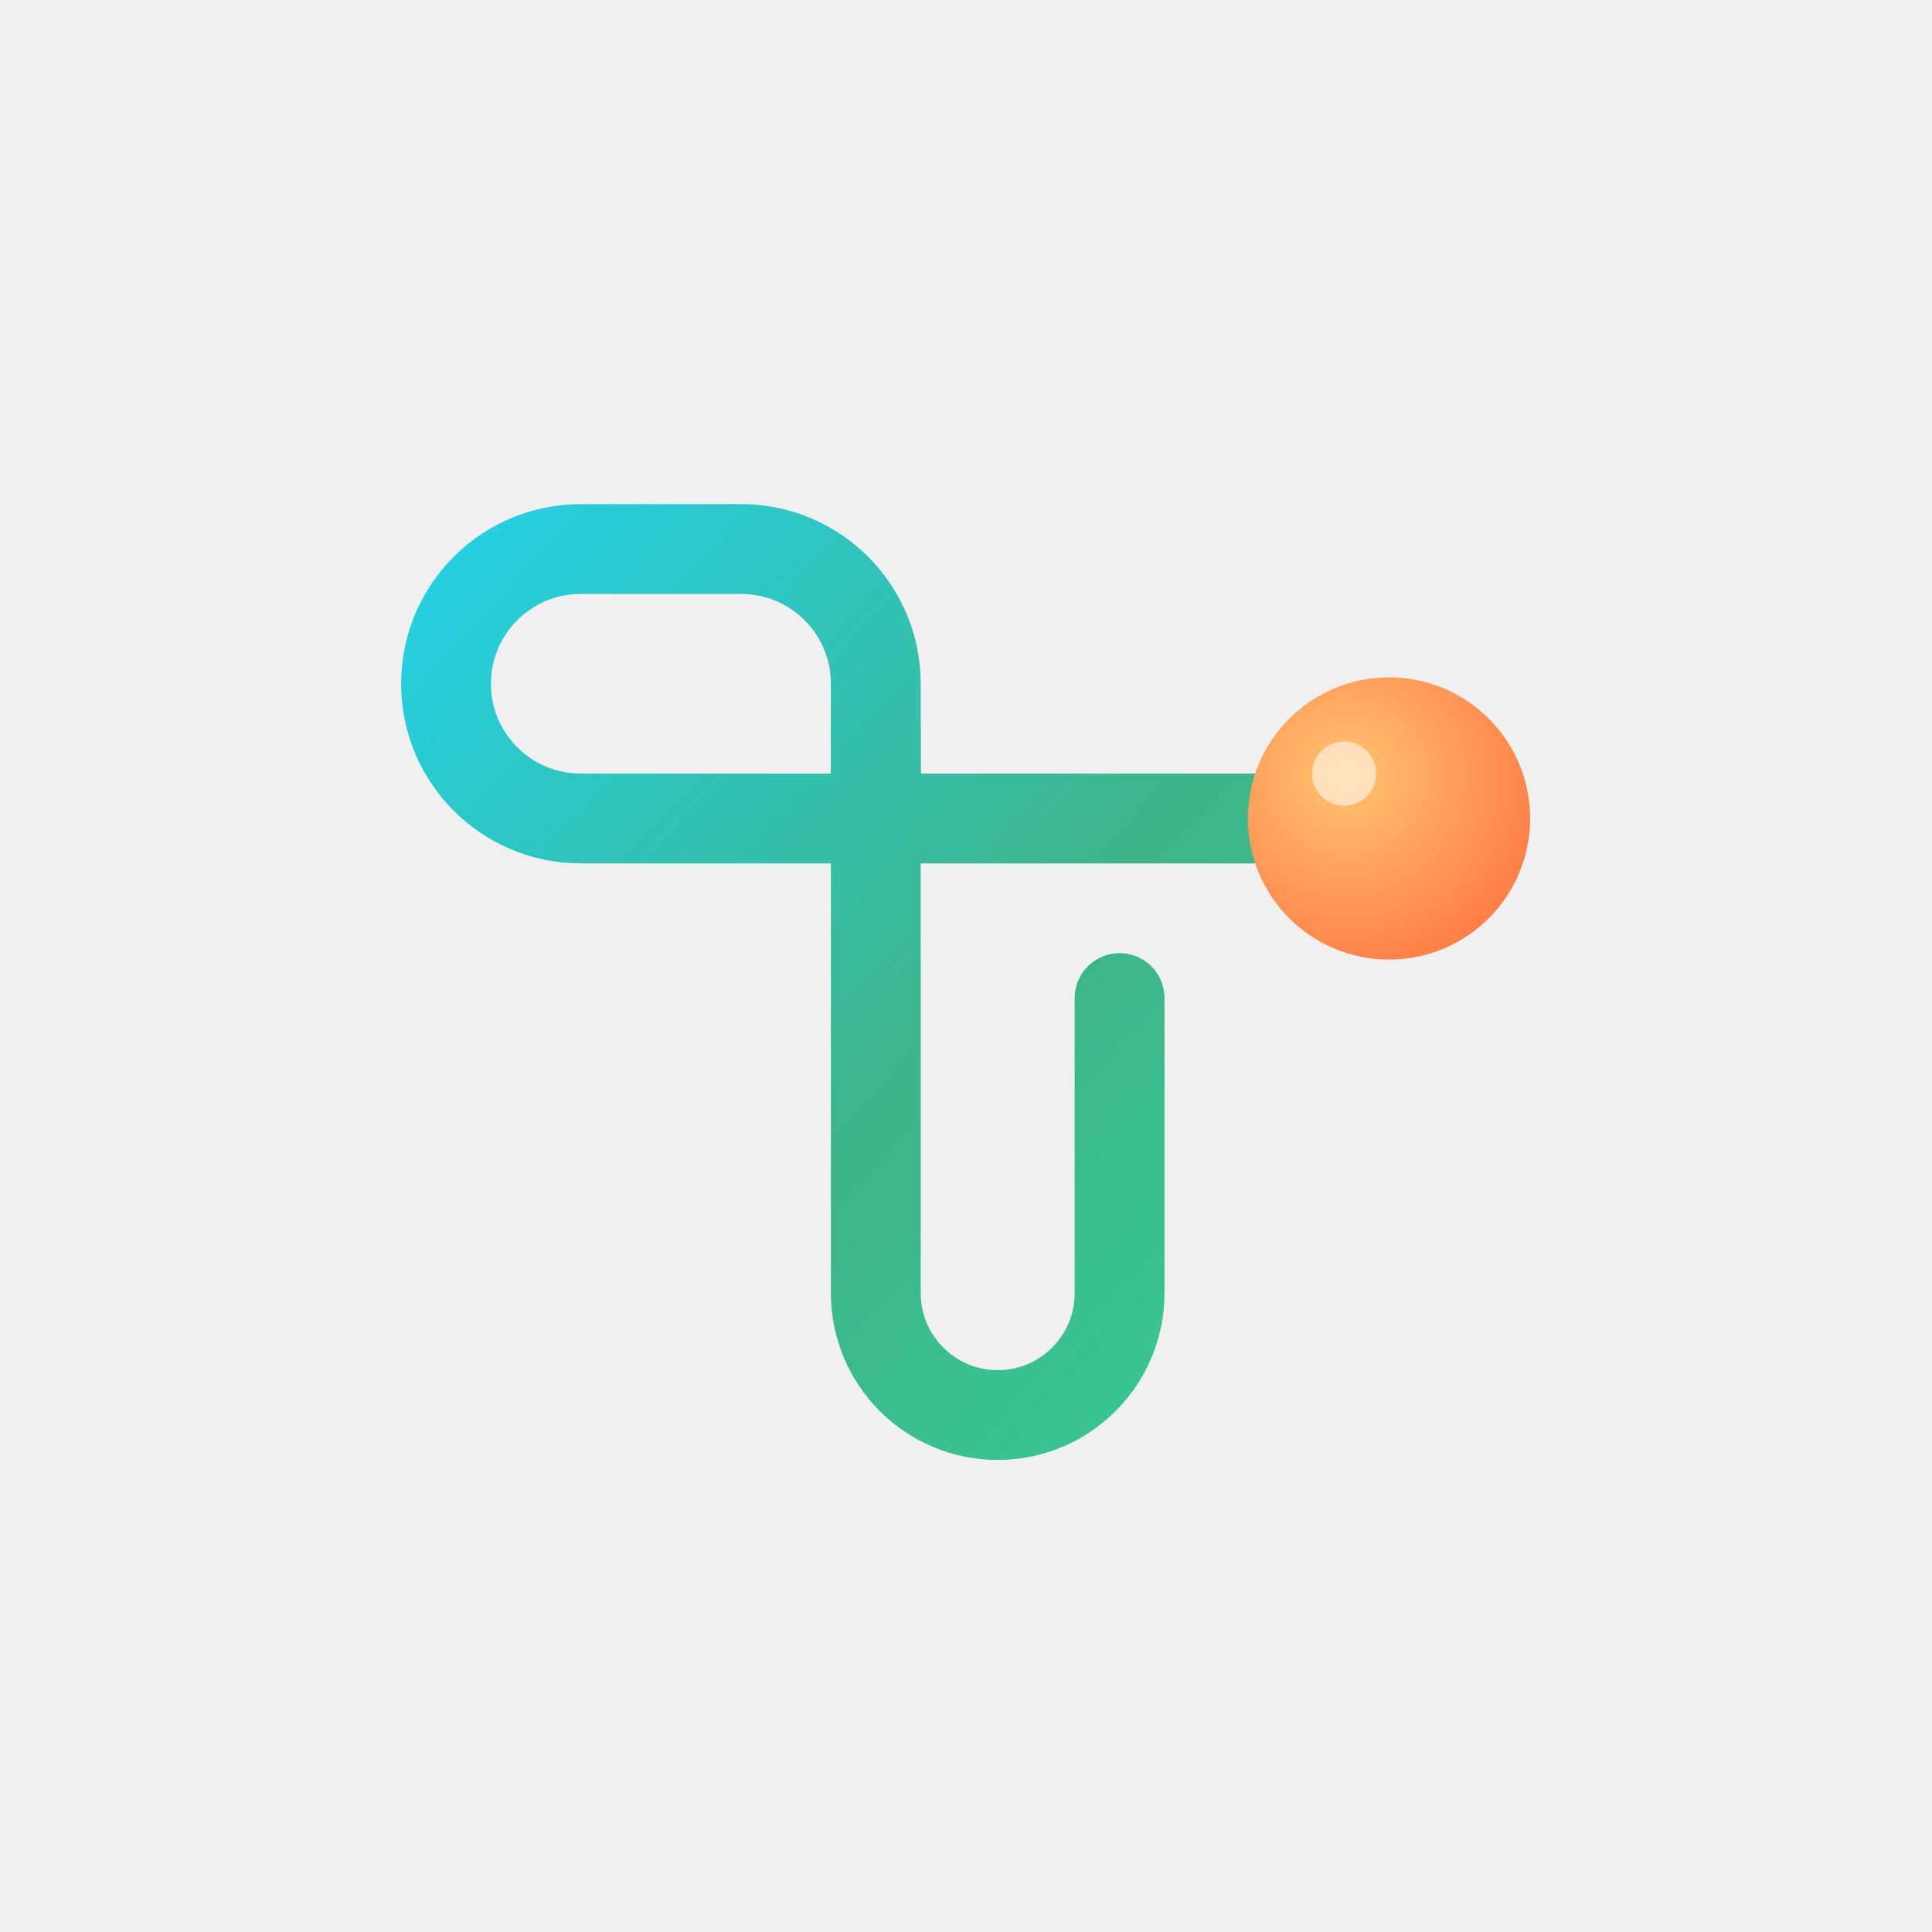
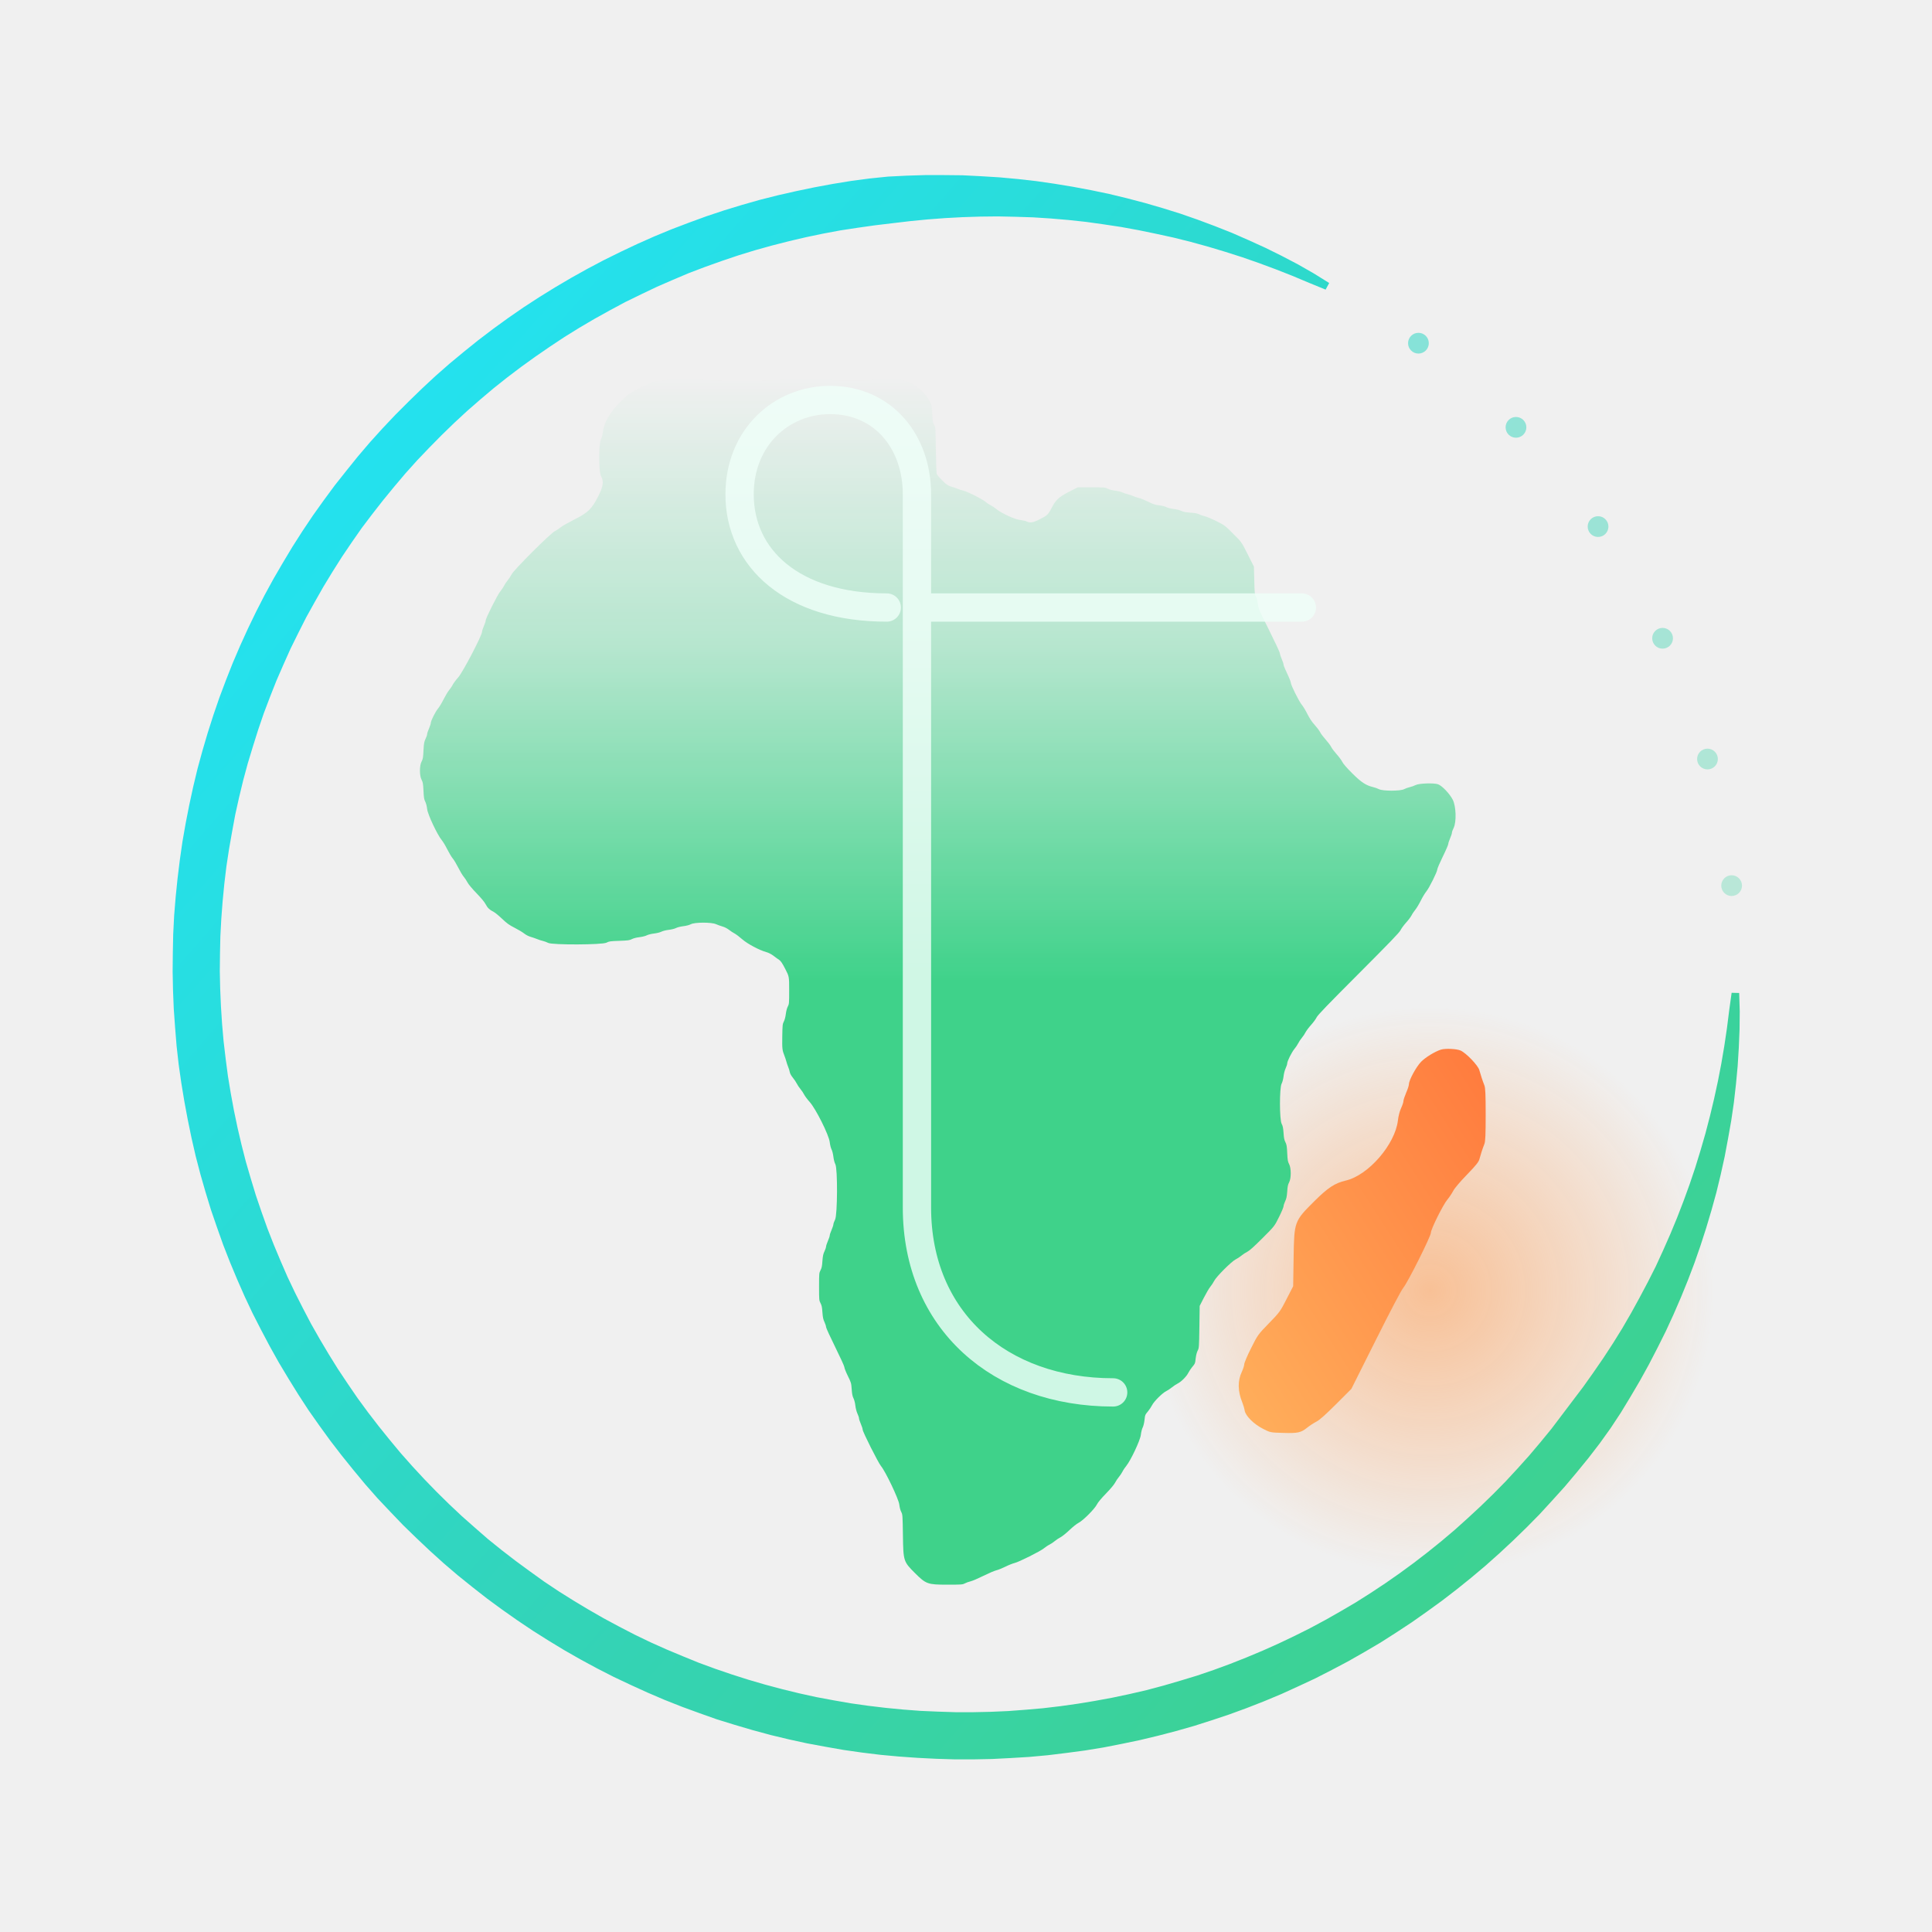
<svg xmlns="http://www.w3.org/2000/svg" viewBox="0 0 1024 1024" width="1024" height="1024">
  <defs>
-     <linearGradient id="stroke" x1="230" y1="250" x2="800" y2="780" gradientUnits="userSpaceOnUse">
-       <stop offset="0" stop-color="#22D3EE" />
-       <stop offset="0.55" stop-color="#3EB489" />
-       <stop offset="1" stop-color="#34D399" />
+     <linearGradient id="bg" x1="0" y1="0" x2="1" y2="1">
+       <stop offset="0" stop-color="#1E1B4B" />
+       <stop offset="1" stop-color="#312E81" />
    </linearGradient>
-     <radialGradient id="node" cx="0.35" cy="0.35" r="0.75">
-       <stop offset="0" stop-color="#FFC371" />
-       <stop offset="1" stop-color="#FF7A45" />
+     <linearGradient id="land" x1="260" y1="230" x2="760" y2="830" gradientUnits="userSpaceOnUse">
+       <stop offset="0" stop-color="#33D6E8" />
+       <stop offset="0.55" stop-color="#34D3B4" />
+       <stop offset="1" stop-color="#3FD28A" />
+     </linearGradient>
+     <linearGradient id="mada" x1="0" y1="0" x2="1" y2="1">
+       <stop offset="0" stop-color="#FFB05C" />
+       <stop offset="1" stop-color="#FF7A3D" />
+     </linearGradient>
+     <linearGradient id="ring" x1="150" y1="200" x2="880" y2="840" gradientUnits="userSpaceOnUse">
+       <stop offset="0" stop-color="#22E3F5" />
+       <stop offset="0.6" stop-color="#34D3B4" />
+       <stop offset="1" stop-color="#3FD28A" />
+     </linearGradient>
+     <linearGradient id="fadeg" x1="0" y1="200" x2="0" y2="520" gradientUnits="userSpaceOnUse">
+       <stop offset="0" stop-color="#000" />
+       <stop offset="0.45" stop-color="#555" />
+       <stop offset="1" stop-color="#fff" />
+     </linearGradient>
+     <mask id="fade" maskUnits="userSpaceOnUse" x="0" y="0" width="1024" height="1024">
+       <rect x="0" y="0" width="1024" height="1024" fill="url(#fadeg)" />
+     </mask>
+     <radialGradient id="glow" cx="0.5" cy="0.5" r="0.5">
+       <stop offset="0" stop-color="#FF9A4D" stop-opacity="0.55" />
+       <stop offset="1" stop-color="#FF9A4D" stop-opacity="0" />
    </radialGradient>
  </defs>
-   <g transform="translate(-24 0)">
-     <g fill="none" stroke="url(#stroke)" stroke-width="47.6" stroke-linecap="round" stroke-linejoin="round">
-       <path d="M 488.2 433.8 L 488.2 362.4 A 71.4 71.4 0 0 0 416.8 291.0 L 331.8 291.0 A 71.4 71.4 0 0 0 260.4 362.4 A 71.4 71.4 0 0 0 331.8 433.8 L 712.6 433.8" />
-       <path d="M 488.2 386.2 L 488.2 685.4 A 64.6 64.6 0 0 0 617.4 685.4 L 617.4 529.0" />
+   <circle cx="758" cy="684" r="150" fill="url(#glow)" />
+   <g mask="url(#fade)">
+     <g transform="translate(497 520) scale(0.3233) translate(-957 -1152)">
+       <g transform="translate(0,2280) scale(0.1,-0.1)">
+         <path d="M5210 21171 c-14 -4 -41 -16 -60 -26 -23 -12 -70 -20 -140 -25 -105 -7 -105 -7 -305 -108 -201 -100 -201 -100 -339 -238 -169 -169 -269 -341 -286 -494 -6 -48 -18 -96 -32 -122 -37 -69 -36 -530 2 -598 49 -89 38 -168 -47 -335 -105 -207 -167 -267 -398 -382 -93 -47 -190 -102 -215 -123 -25 -21 -68 -49 -97 -64 -74 -37 -672 -634 -709 -709 -15 -29 -43 -72 -64 -97 -21 -25 -48 -65 -60 -90 -12 -25 -40 -65 -60 -90 -46 -54 -240 -441 -240 -477 0 -13 -13 -55 -30 -93 -17 -38 -30 -80 -30 -94 0 -58 -317 -665 -390 -746 -37 -41 -77 -95 -90 -120 -12 -25 -40 -65 -60 -90 -21 -25 -61 -92 -90 -150 -29 -58 -70 -126 -91 -151 -44 -53 -119 -202 -119 -237 0 -13 -14 -54 -30 -92 -17 -38 -30 -79 -30 -92 0 -13 -12 -48 -27 -78 -22 -48 -27 -73 -33 -190 -5 -116 -10 -141 -31 -180 -36 -66 -36 -234 0 -300 21 -39 25 -63 31 -180 5 -112 10 -142 29 -178 13 -25 26 -76 31 -122 10 -89 167 -422 240 -510 21 -25 61 -92 90 -150 29 -58 69 -125 90 -150 21 -25 61 -92 90 -150 29 -58 69 -125 90 -150 21 -25 49 -67 63 -95 15 -29 76 -102 147 -175 79 -82 131 -145 150 -182 30 -58 64 -90 135 -126 22 -12 83 -62 135 -112 79 -75 114 -100 204 -146 59 -30 131 -73 158 -95 30 -23 73 -45 106 -54 32 -9 77 -25 102 -35 25 -11 68 -25 95 -31 28 -7 68 -21 90 -33 67 -35 889 -32 955 4 41 22 60 25 210 30 145 5 170 9 208 29 26 13 75 26 122 31 44 5 97 18 120 30 23 12 76 25 120 30 44 5 97 18 120 30 23 12 76 25 120 30 44 5 97 18 120 30 23 12 76 25 120 30 48 6 95 18 122 32 64 34 338 35 414 1 27 -12 74 -29 106 -38 33 -9 76 -31 106 -54 27 -21 69 -49 93 -61 24 -13 80 -55 124 -94 87 -76 280 -179 396 -211 34 -9 79 -32 113 -57 31 -24 73 -55 95 -69 30 -21 52 -53 102 -150 64 -124 64 -124 64 -349 0 -216 -1 -227 -23 -268 -14 -27 -26 -74 -32 -122 -6 -48 -18 -95 -32 -122 -21 -40 -23 -57 -26 -245 -3 -203 -1 -225 36 -318 11 -27 24 -68 30 -90 5 -22 19 -62 30 -90 12 -27 24 -67 27 -87 4 -23 22 -57 49 -90 24 -29 53 -73 66 -98 12 -25 39 -65 60 -90 21 -25 48 -65 60 -90 13 -25 53 -79 90 -120 102 -113 317 -544 330 -660 5 -44 18 -97 30 -120 12 -23 25 -76 30 -120 6 -48 18 -95 32 -122 39 -73 35 -828 -4 -908 -15 -30 -28 -65 -28 -78 0 -13 -14 -54 -30 -92 -17 -38 -30 -78 -30 -90 0 -12 -13 -52 -30 -90 -16 -38 -30 -79 -30 -92 0 -13 -12 -48 -26 -78 -21 -43 -28 -78 -34 -160 -5 -82 -12 -115 -31 -150 -23 -44 -24 -52 -24 -270 0 -218 1 -226 24 -270 19 -35 26 -68 31 -150 6 -82 13 -117 34 -160 14 -30 26 -67 26 -82 0 -14 68 -162 150 -328 84 -170 150 -314 150 -329 0 -16 25 -79 56 -142 54 -110 57 -118 64 -219 5 -78 13 -116 29 -148 13 -25 26 -76 31 -120 5 -45 19 -100 34 -132 14 -30 26 -65 26 -78 0 -13 14 -54 30 -92 17 -38 30 -80 30 -94 0 -35 255 -542 300 -596 75 -90 290 -541 300 -630 6 -48 18 -96 32 -122 22 -42 23 -52 28 -388 6 -417 9 -427 196 -614 182 -181 209 -191 524 -191 240 0 257 1 295 21 22 12 65 27 95 34 30 7 125 48 210 90 85 42 180 83 210 90 30 7 98 34 150 60 52 26 120 53 150 60 72 17 422 192 480 240 25 20 65 48 90 60 25 12 65 39 90 60 25 21 68 49 95 63 28 15 93 67 145 117 52 50 120 104 150 119 75 39 262 226 300 301 18 35 72 100 150 180 71 73 132 146 147 175 14 28 42 70 63 95 21 25 48 65 60 90 12 25 40 65 60 90 73 88 230 421 240 510 5 44 18 97 30 120 12 23 25 76 30 121 10 89 9 87 60 149 21 25 49 68 63 95 32 64 168 200 232 232 28 14 70 42 95 63 25 21 68 49 95 63 61 31 145 116 175 177 13 25 39 65 60 90 51 62 50 60 60 149 6 49 18 96 32 123 22 42 23 52 28 388 l5 345 69 135 c38 74 85 155 106 180 21 25 49 68 63 96 35 69 282 316 351 351 28 14 71 42 96 63 25 21 68 49 96 63 36 18 110 84 249 223 197 197 197 197 271 347 41 82 74 161 74 176 0 14 12 51 26 81 21 43 28 78 34 160 5 82 12 115 31 150 36 67 35 234 0 300 -21 39 -25 63 -31 180 -5 114 -10 142 -30 180 -18 35 -25 69 -30 150 -6 82 -12 115 -31 150 -37 69 -37 590 -1 658 14 26 26 74 32 120 5 45 19 100 34 132 14 30 26 66 26 81 0 36 74 184 119 238 21 25 49 66 61 91 12 25 39 65 60 90 21 25 48 65 60 90 13 25 53 79 90 120 37 41 79 98 93 127 21 40 172 197 687 713 515 516 666 673 687 713 14 29 56 86 93 127 37 41 77 95 90 120 12 25 40 65 60 90 21 25 61 92 90 150 29 58 70 125 91 150 46 56 179 322 179 360 0 15 41 109 90 210 50 101 90 194 90 207 0 14 14 55 30 93 17 38 30 79 30 92 0 13 13 48 28 78 49 99 41 358 -15 465 -50 97 -172 225 -238 251 -66 25 -315 17 -370 -12 -22 -12 -65 -27 -95 -34 -30 -7 -73 -22 -95 -34 -60 -32 -350 -32 -410 0 -22 12 -65 27 -95 34 -119 28 -195 78 -344 226 -90 90 -146 154 -163 188 -14 28 -56 85 -93 126 -37 41 -78 95 -90 120 -12 25 -53 79 -90 120 -37 41 -78 95 -90 120 -12 25 -53 79 -90 120 -47 52 -83 107 -120 180 -29 58 -70 125 -91 150 -46 56 -179 322 -179 359 0 15 -27 83 -60 151 -33 68 -60 135 -60 148 0 13 -13 54 -30 92 -16 38 -30 80 -30 94 0 14 -79 183 -176 377 -166 333 -176 356 -184 430 -5 47 -18 95 -32 121 -21 40 -23 59 -28 268 l-6 225 -101 201 c-101 201 -101 201 -239 338 -137 137 -139 138 -274 206 -74 37 -160 73 -190 80 -30 7 -73 22 -95 33 -28 14 -71 22 -145 27 -78 5 -116 13 -148 29 -25 13 -77 26 -122 31 -44 5 -97 18 -120 30 -23 12 -76 25 -120 30 -63 7 -97 18 -177 58 -54 27 -123 55 -153 62 -30 7 -71 20 -90 30 -19 10 -60 23 -90 30 -30 7 -72 21 -93 32 -21 10 -74 23 -117 28 -48 6 -95 18 -122 32 -41 22 -52 23 -268 23 l-225 0 -140 -72 c-170 -87 -220 -133 -290 -271 -54 -105 -69 -120 -202 -186 -101 -50 -151 -58 -204 -31 -16 9 -65 20 -109 25 -89 10 -306 110 -390 180 -25 20 -65 48 -90 60 -25 12 -65 40 -90 60 -56 46 -287 163 -355 179 -27 6 -70 20 -95 31 -25 10 -71 26 -103 35 -37 10 -73 29 -100 53 -48 43 -127 127 -142 151 -6 9 -12 168 -15 391 -5 374 -5 375 -29 420 -21 39 -25 64 -31 180 -6 133 -7 136 -47 215 -79 154 -246 288 -403 325 -30 7 -73 22 -95 34 -65 34 -351 32 -415 -4 -45 -25 -45 -25 -360 -25 -315 0 -315 0 -360 25 -45 25 -45 25 -360 25 -315 0 -315 0 -360 -25 -71 -39 -1369 -39 -1440 0 -47 26 -365 42 -430 21z" fill="url(#land)" />
+       </g>
    </g>
-     <circle cx="760.2" cy="433.8" r="74.8" fill="url(#node)" />
-     <circle cx="736.4" cy="410.0" r="17.0" fill="#FFFFFF" fill-opacity="0.55" />
  </g>
+   <g transform="translate(497 520) scale(0.3233) translate(-957 -1152) translate(1653 1578) scale(1.5) translate(-1653 -1578)">
+     <g transform="translate(0,2280) scale(0.1,-0.1)">
+       <path d="M17390 9111 c-66 -21 -169 -84 -217 -133 -54 -56 -133 -201 -133 -246 0 -13 -13 -54 -30 -92 -16 -38 -30 -79 -30 -92 0 -13 -12 -48 -26 -78 -15 -32 -29 -87 -34 -132 -30 -262 -323 -601 -570 -658 -120 -28 -195 -78 -344 -226 -219 -218 -220 -222 -226 -614 l-5 -315 -72 -140 c-68 -134 -77 -146 -193 -265 -119 -122 -123 -128 -196 -274 -41 -81 -74 -160 -74 -175 0 -14 -12 -51 -26 -81 -47 -98 -45 -213 5 -335 11 -27 23 -68 26 -89 10 -58 98 -147 200 -199 80 -41 80 -41 219 -45 162 -5 195 2 264 57 27 22 72 51 99 65 34 16 105 80 217 192 l167 167 266 531 c161 322 280 549 303 576 48 57 300 561 300 599 0 39 132 304 179 361 21 25 50 68 64 95 15 30 77 103 152 180 99 102 128 139 136 170 11 43 32 109 54 165 11 27 14 102 14 320 0 218 -3 293 -14 320 -22 56 -43 122 -55 166 -12 50 -143 187 -205 215 -42 19 -165 25 -215 10z" fill="url(#mada)" />
+     </g>
+   </g>
+   <path d="M921.8 526.3 L922.1 536.0 L922.0 545.6 L921.6 555.3 L921.0 565.0 L920.1 574.6 L919.0 584.3 L917.6 593.9 L915.9 603.5 L914.1 613.1 L912.0 622.6 L909.7 632.1 L907.1 641.5 L904.3 650.9 L901.3 660.2 L898.1 669.4 L894.6 678.6 L890.9 687.7 L887.0 696.7 L882.9 705.6 L878.5 714.4 L874.0 723.1 L869.2 731.8 L864.2 740.3 L859.1 748.7 L853.7 756.9 L847.9 765.0 L841.9 772.8 L835.7 780.4 L829.3 788.0 L822.7 795.3 L816.0 802.6 L809.1 809.6 L802.0 816.5 L794.8 823.2 L787.4 829.8 L779.8 836.2 L772.1 842.4 L764.3 848.4 L756.3 854.2 L748.2 859.9 L740.0 865.3 L731.7 870.6 L723.2 875.6 L714.6 880.5 L705.9 885.1 L697.1 889.6 L688.1 893.8 L679.1 897.9 L670.0 901.7 L660.8 905.3 L651.5 908.7 L642.2 911.8 L632.8 914.8 L623.3 917.5 L613.7 920.0 L604.1 922.3 L594.5 924.3 L584.8 926.2 L575.0 927.8 L565.2 929.1 L555.4 930.3 L545.6 931.2 L535.7 931.8 L525.9 932.3 L516.0 932.5 L506.1 932.5 L496.3 932.2 L486.4 931.7 L476.5 931.0 L466.7 930.1 L456.9 928.9 L447.1 927.5 L437.4 925.8 L427.7 924.0 L418.1 921.9 L408.5 919.6 L398.9 917.0 L389.4 914.2 L380.0 911.3 L370.7 908.0 L361.4 904.6 L352.3 901.0 L343.2 897.1 L334.2 893.0 L325.3 888.8 L316.5 884.3 L307.8 879.6 L299.2 874.7 L290.8 869.6 L282.4 864.3 L274.2 858.8 L266.1 853.1 L258.2 847.3 L250.4 841.2 L242.7 835.0 L235.2 828.6 L227.9 822.0 L220.7 815.2 L213.6 808.3 L206.8 801.2 L200.0 794.0 L193.5 786.6 L187.2 779.0 L181.0 771.3 L175.0 763.5 L169.2 755.5 L163.5 747.4 L158.1 739.1 L152.9 730.7 L147.8 722.2 L143.0 713.6 L138.4 704.9 L133.9 696.1 L129.7 687.2 L125.7 678.1 L121.9 669.0 L118.3 659.8 L115.0 650.5 L111.8 641.2 L108.9 631.7 L106.2 622.3 L103.7 612.7 L101.5 603.1 L99.5 593.4 L97.7 583.7 L96.1 574.0 L94.7 564.2 L93.6 554.4 L92.8 544.5 L92.1 534.7 L91.7 524.8 L91.5 514.9 L91.6 505.1 L91.8 495.2 L92.3 485.3 L93.1 475.5 L94.1 465.7 L95.3 455.9 L96.7 446.1 L98.4 436.4 L100.3 426.7 L102.4 417.0 L104.7 407.4 L107.3 397.9 L110.1 388.4 L113.1 379.0 L116.3 369.7 L119.8 360.4 L123.4 351.3 L127.3 342.2 L131.4 333.2 L135.7 324.3 L140.2 315.5 L144.9 306.9 L149.9 298.3 L155.0 289.8 L160.3 281.5 L165.8 273.3 L171.5 265.3 L177.4 257.3 L183.5 249.6 L189.7 241.9 L196.1 234.4 L202.7 227.1 L209.5 219.9 L216.5 212.9 L223.6 206.0 L230.8 199.3 L238.2 192.8 L245.8 186.5 L253.5 180.3 L261.4 174.3 L269.4 168.5 L277.5 162.9 L285.8 157.5 L294.2 152.3 L302.7 147.3 L311.3 142.5 L320.0 137.9 L328.9 133.5 L337.8 129.3 L346.8 125.3 L356.0 121.5 L365.2 118.0 L374.5 114.6 L383.8 111.5 L393.3 108.6 L402.8 105.9 L412.3 103.5 L422.0 101.3 L431.6 99.3 L441.3 97.5 L451.1 95.9 L460.9 94.6 L470.7 93.6 L480.6 93.1 L490.4 92.8 L500.3 92.8 L510.1 92.9 L520.0 93.4 L529.8 94.0 L539.6 94.9 L549.3 96.0 L559.0 97.4 L568.7 99.0 L578.3 100.8 L587.9 102.8 L597.4 105.1 L606.9 107.6 L616.2 110.3 L625.5 113.2 L634.7 116.4 L643.8 119.8 L652.9 123.4 L661.8 127.3 L670.6 131.3 L679.3 135.6 L687.9 140.1 L696.3 144.9 L704.5 150.0 L702.6 153.5 L693.8 149.9 L685.0 146.2 L676.1 142.7 L667.2 139.4 L658.3 136.3 L649.2 133.4 L640.2 130.7 L631.1 128.2 L621.9 125.9 L612.7 123.9 L603.5 122.0 L594.2 120.3 L584.9 118.9 L575.6 117.6 L566.3 116.6 L556.9 115.8 L547.6 115.2 L538.3 114.9 L528.9 114.7 L519.6 114.8 L510.2 115.1 L500.9 115.6 L491.6 116.3 L482.4 117.2 L473.1 118.3 L463.9 119.4 L454.7 120.7 L445.5 122.1 L436.4 123.8 L427.3 125.7 L418.3 127.8 L409.3 130.1 L400.3 132.6 L391.5 135.3 L382.6 138.3 L373.9 141.4 L365.2 144.7 L356.7 148.3 L348.2 152.0 L339.8 156.0 L331.4 160.1 L323.2 164.5 L315.1 169.0 L307.1 173.7 L299.2 178.6 L291.5 183.7 L283.8 189.0 L276.3 194.4 L268.9 200.0 L261.6 205.8 L254.5 211.8 L247.5 217.9 L240.7 224.2 L234.0 230.7 L227.5 237.3 L221.1 244.0 L214.9 250.9 L208.9 258.0 L203.0 265.2 L197.3 272.5 L191.7 279.9 L186.4 287.5 L181.2 295.2 L176.2 303.1 L171.4 311.0 L166.8 319.1 L162.3 327.2 L158.1 335.5 L154.0 343.8 L150.2 352.3 L146.5 360.8 L143.1 369.4 L139.8 378.1 L136.8 386.9 L134.0 395.8 L131.3 404.7 L128.9 413.6 L126.7 422.7 L124.7 431.7 L123.0 440.9 L121.4 450.0 L120.0 459.2 L118.9 468.4 L118.0 477.7 L117.3 486.9 L116.8 496.2 L116.6 505.5 L116.5 514.8 L116.7 524.0 L117.1 533.3 L117.7 542.6 L118.5 551.8 L119.6 561.1 L120.8 570.3 L122.3 579.4 L124.0 588.6 L125.9 597.7 L128.0 606.7 L130.3 615.7 L132.9 624.6 L135.6 633.5 L138.6 642.3 L141.7 651.0 L145.1 659.7 L148.7 668.3 L152.4 676.8 L156.4 685.2 L160.6 693.5 L164.9 701.7 L169.5 709.8 L174.2 717.7 L179.1 725.6 L184.3 733.4 L189.5 741.0 L195.0 748.5 L200.7 755.9 L206.5 763.1 L212.4 770.2 L218.6 777.2 L224.9 784.0 L231.4 790.7 L238.0 797.2 L244.8 803.6 L251.7 809.7 L258.7 815.8 L265.9 821.6 L273.3 827.3 L280.8 832.8 L288.3 838.2 L296.1 843.4 L303.9 848.3 L311.9 853.1 L319.9 857.7 L328.1 862.1 L336.4 866.4 L344.7 870.4 L353.2 874.2 L361.8 877.8 L370.4 881.3 L379.1 884.5 L387.9 887.5 L396.7 890.3 L405.6 892.9 L414.6 895.3 L423.6 897.5 L432.7 899.5 L441.8 901.2 L451.0 902.8 L460.2 904.1 L469.4 905.2 L478.7 906.1 L487.9 906.8 L497.2 907.2 L506.5 907.5 L515.8 907.5 L525.1 907.3 L534.3 906.9 L543.6 906.2 L552.8 905.4 L562.1 904.3 L571.3 903.0 L580.4 901.5 L589.6 899.8 L598.6 897.9 L607.7 895.8 L616.7 893.4 L625.6 890.8 L634.5 888.1 L643.3 885.1 L652.0 881.9 L660.6 878.5 L669.2 874.9 L677.7 871.1 L686.1 867.1 L694.3 863.0 L702.5 858.6 L710.6 854.0 L718.6 849.3 L726.5 844.3 L734.2 839.2 L741.8 833.9 L749.3 828.4 L756.7 822.7 L763.9 816.9 L771.0 810.9 L777.9 804.7 L784.7 798.4 L791.4 791.9 L797.9 785.3 L804.2 778.5 L810.4 771.6 L816.4 764.5 L822.3 757.3 L827.9 749.9 L833.5 742.5 L839.1 735.1 L844.5 727.5 L849.8 719.8 L854.9 712.0 L859.8 704.1 L864.5 696.0 L869.0 687.8 L873.4 679.5 L877.6 671.2 L881.5 662.7 L885.3 654.1 L888.9 645.4 L892.3 636.6 L895.5 627.8 L898.5 618.9 L901.3 609.8 L903.9 600.8 L906.3 591.6 L908.5 582.4 L910.5 573.2 L912.3 563.9 L913.9 554.5 L915.3 545.1 L916.5 535.6 L917.8 526.2 Z" fill="url(#ring)" />
+   <circle cx="751.8" cy="181.9" r="5.5" fill="url(#ring)" opacity="0.55" />
+   <circle cx="803.5" cy="226.5" r="5.5" fill="url(#ring)" opacity="0.50" />
+   <circle cx="847.0" cy="279.1" r="5.5" fill="url(#ring)" opacity="0.45" />
+   <circle cx="881.2" cy="338.3" r="5.5" fill="url(#ring)" opacity="0.40" />
+   <circle cx="905.0" cy="402.3" r="5.5" fill="url(#ring)" opacity="0.35" />
+   <circle cx="917.8" cy="469.4" r="5.5" fill="url(#ring)" opacity="0.30" />
+   <path d="M 470 322 C 420 322 392 296 392 262 C 392 232 414 212 440 212 C 468 212 486 234 486 262 L 486 322 L 690 322 M 486 322 L 486 640 C 486 700 530 738 590 738" fill="none" stroke="#EFFFF8" stroke-opacity="0.82" stroke-width="15" stroke-linecap="round" stroke-linejoin="round" />
</svg>
